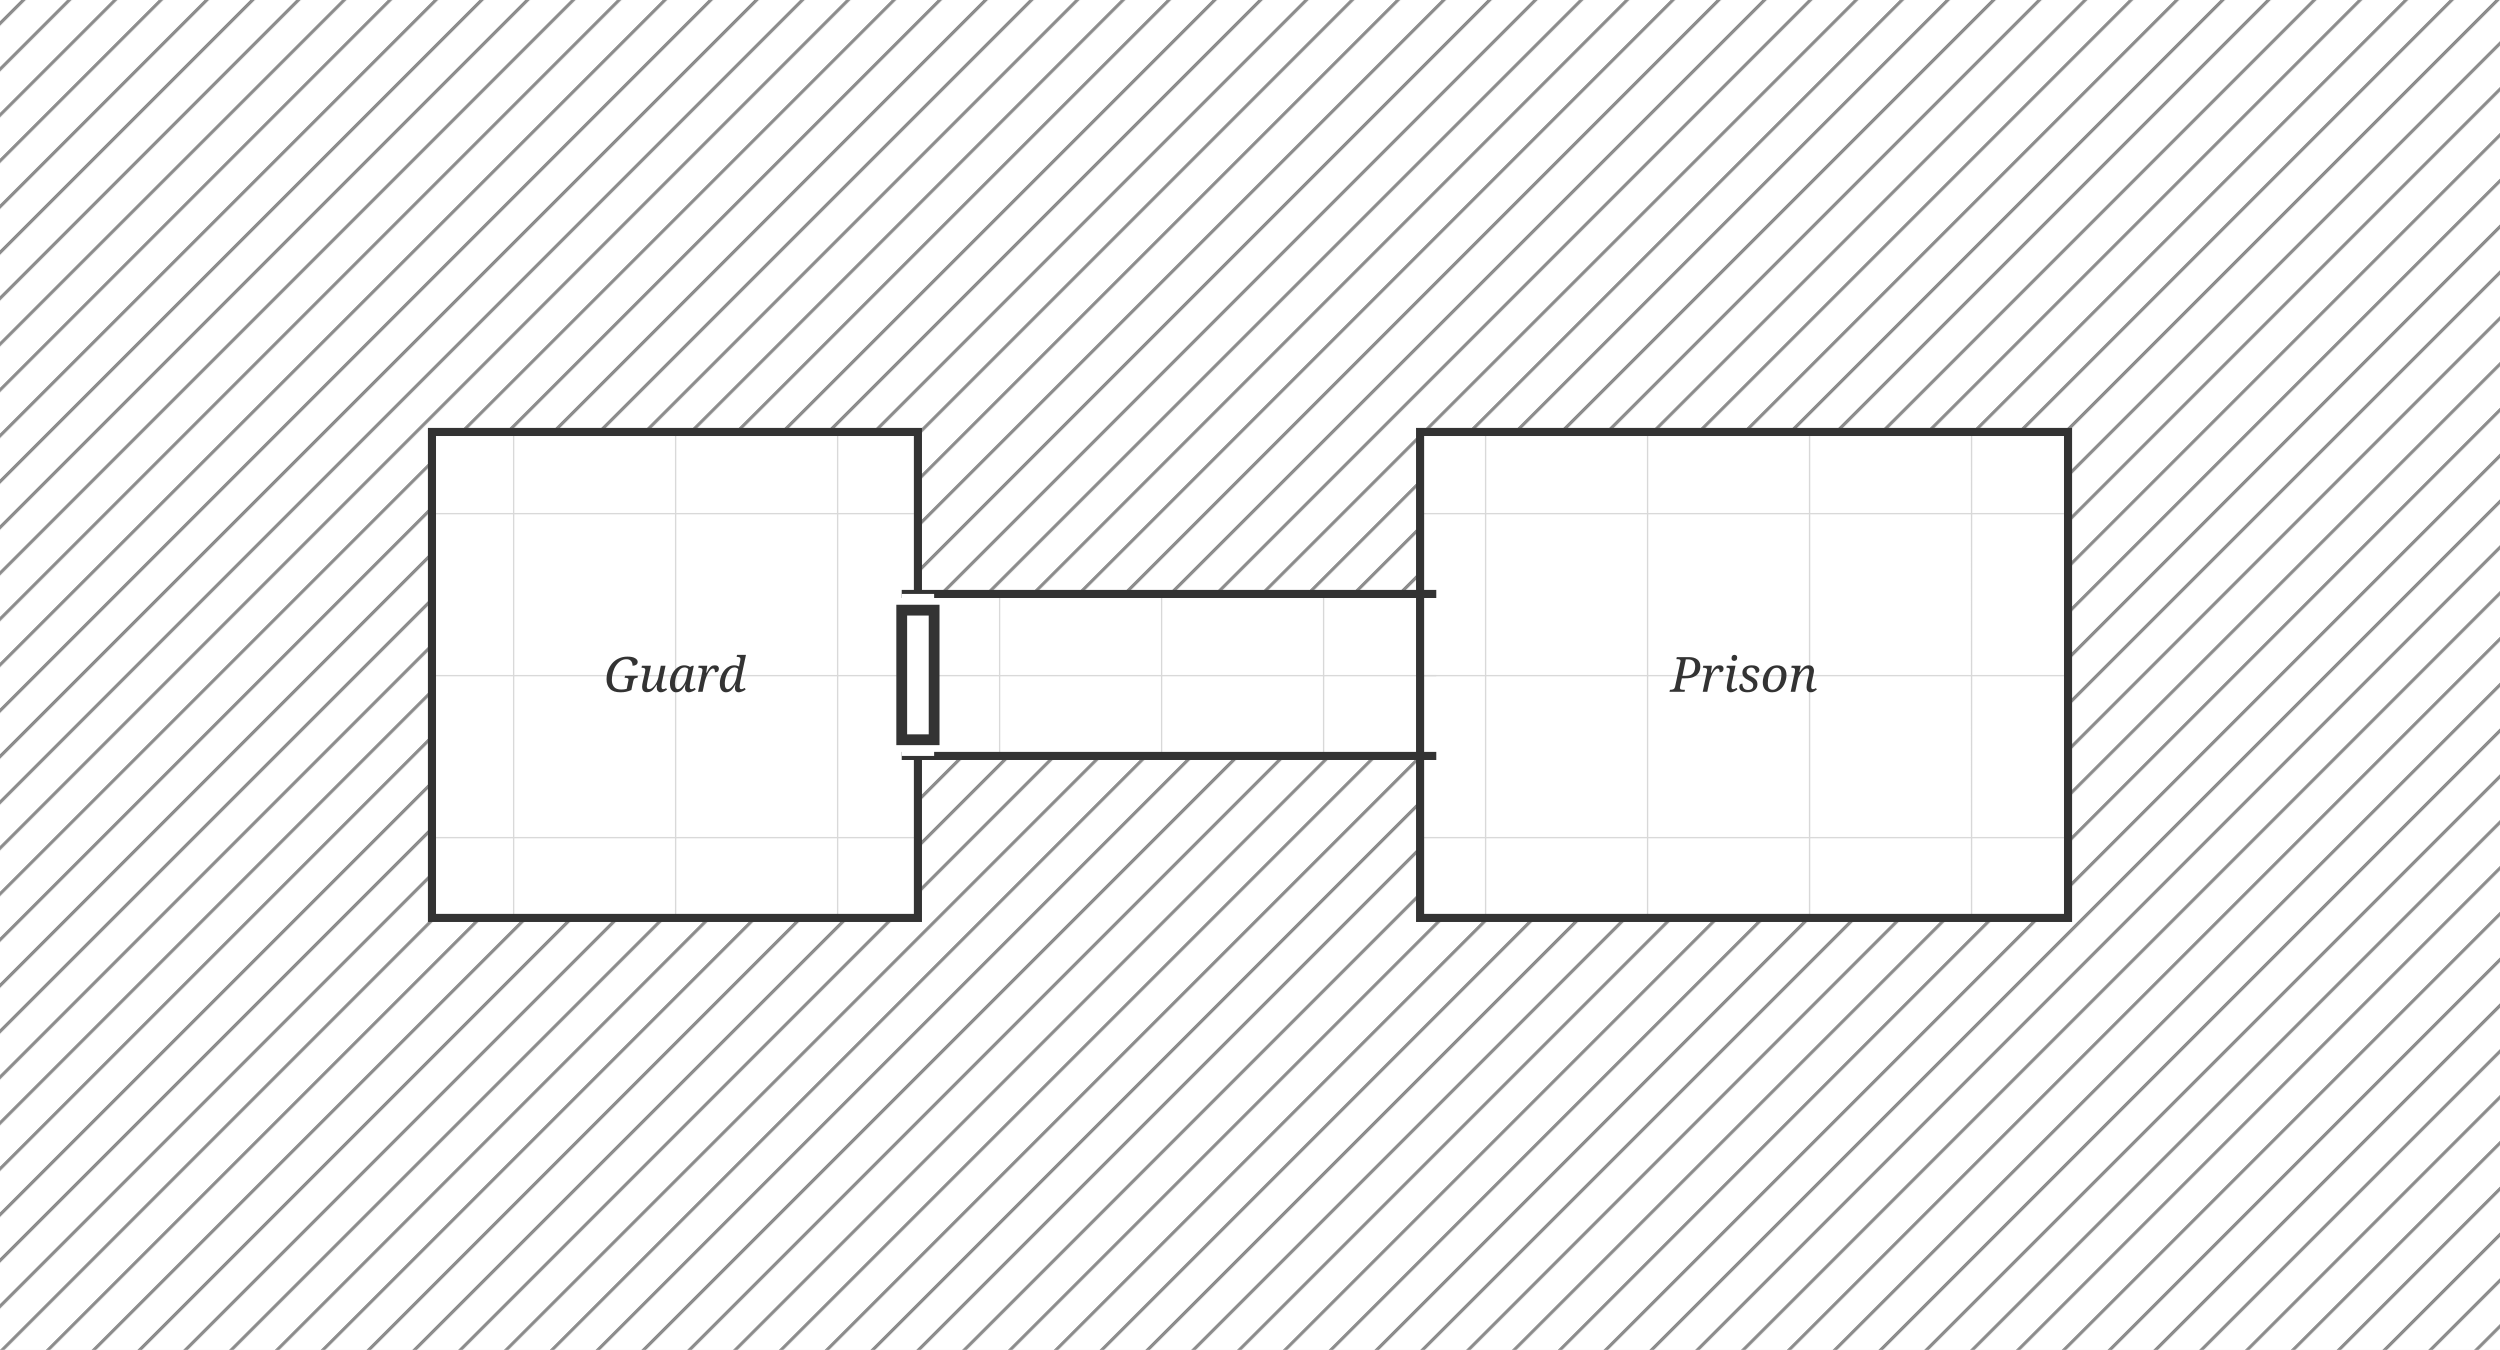
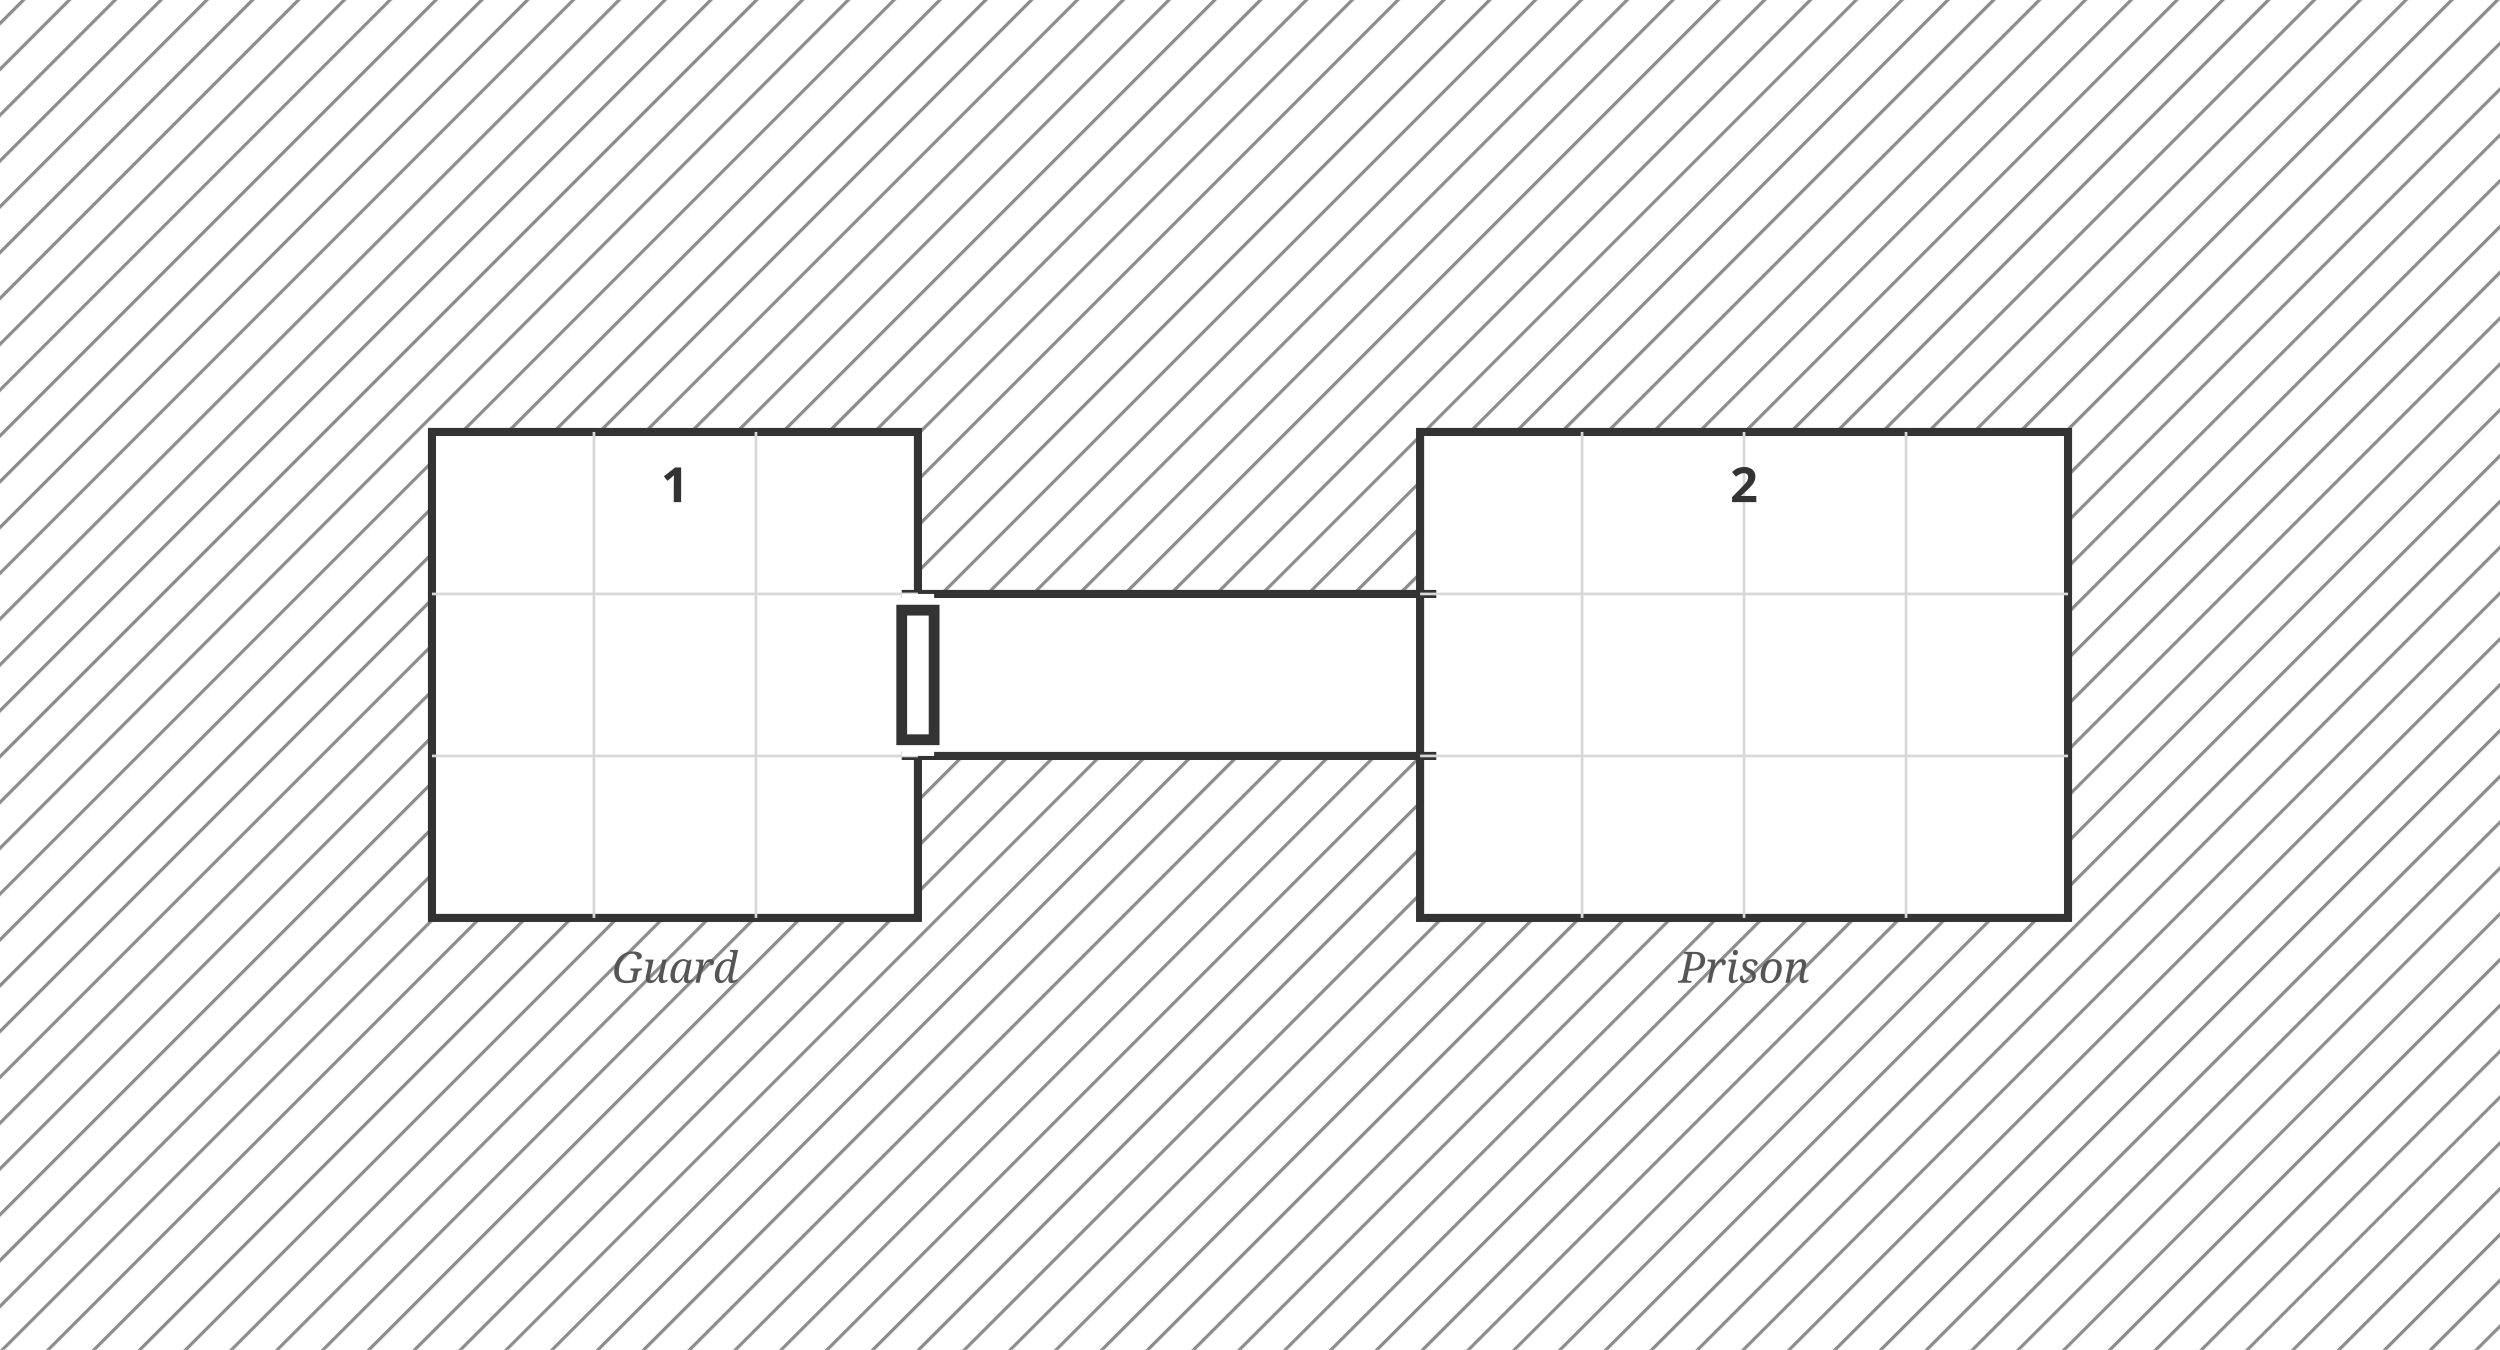
<svg xmlns="http://www.w3.org/2000/svg" viewBox="-125 -125 463 250" width="463" height="250">
  <defs>
    <pattern id="hatch" width="6" height="6" patternTransform="rotate(45 0 0)" patternUnits="userSpaceOnUse">
      <line x1="0" y1="0" x2="0" y2="6" stroke="#888" stroke-width="1.2" />
-     </pattern>
-     <pattern id="floorgrid" width="30" height="30" patternUnits="userSpaceOnUse">
-       <path d="M 30 0 L 0 0 0 30" fill="none" stroke="#d8d8d8" stroke-width="0.5" />
    </pattern>
    <symbol id="door-open" viewBox="0 0 30 30">
      <rect x="0" y="12" width="30" height="6" fill="white" />
      <rect x="0" y="11" width="4" height="8" fill="#333" />
      <rect x="26" y="11" width="4" height="8" fill="#333" />
    </symbol>
    <symbol id="door-locked" viewBox="0 0 30 30">
      <rect x="0" y="12" width="30" height="6" fill="white" />
      <rect x="2" y="11" width="26" height="8" fill="#333" />
      <rect x="4" y="13" width="22" height="4" fill="white" />
    </symbol>
    <symbol id="door-secret" viewBox="0 0 30 30">
      <line x1="0" y1="15" x2="30" y2="15" stroke="#888" stroke-width="1.2" stroke-dasharray="6,6" />
    </symbol>
    <symbol id="door-barred" viewBox="0 0 30 30">
      <rect x="0" y="12" width="30" height="6" fill="white" />
      <rect x="2" y="11" width="26" height="8" fill="#555" />
      <line x1="8" y1="11" x2="8" y2="19" stroke="white" stroke-width="2" />
      <line x1="15" y1="11" x2="15" y2="19" stroke="white" stroke-width="2" />
      <line x1="22" y1="11" x2="22" y2="19" stroke="white" stroke-width="2" />
    </symbol>
  </defs>
  <rect x="-125" y="-125" width="463" height="250" fill="white" />
  <rect x="-125" y="-125" width="463" height="250" fill="url(#hatch)" />
  <rect x="42" y="-15" width="99" height="30" fill="white" />
  <rect x="-45" y="-45" width="90" height="90" fill="white" />
  <rect x="138" y="-45" width="120" height="90" fill="white" />
-   <rect x="42" y="-15" width="99" height="30" fill="url(#floorgrid)" />
-   <rect x="-45" y="-45" width="90" height="90" fill="url(#floorgrid)" />
-   <rect x="138" y="-45" width="120" height="90" fill="url(#floorgrid)" />
  <line x1="42" y1="-15" x2="141" y2="-15" stroke="#333" stroke-width="1.5" />
  <line x1="42" y1="15" x2="141" y2="15" stroke="#333" stroke-width="1.5" />
  <rect x="-45" y="-45" width="90" height="90" fill="none" stroke="#333" stroke-width="1.5" />
  <rect x="138" y="-45" width="120" height="90" fill="none" stroke="#333" stroke-width="1.5" />
+   <line x1="-15" y1="-45" x2="-15" y2="45" stroke="#d8d8d8" stroke-width="0.5" />
+   <line x1="15" y1="-45" x2="15" y2="45" stroke="#d8d8d8" stroke-width="0.5" />
+   <line x1="-45" y1="-15" x2="45" y2="-15" stroke="#d8d8d8" stroke-width="0.5" />
+   <line x1="-45" y1="15" x2="45" y2="15" stroke="#d8d8d8" stroke-width="0.5" />
+   <line x1="168" y1="-45" x2="168" y2="45" stroke="#d8d8d8" stroke-width="0.5" />
+   <line x1="198" y1="-45" x2="198" y2="45" stroke="#d8d8d8" stroke-width="0.5" />
+   <line x1="228" y1="-45" x2="228" y2="45" stroke="#d8d8d8" stroke-width="0.5" />
+   <line x1="138" y1="-15" x2="258" y2="-15" stroke="#d8d8d8" stroke-width="0.5" />
+   <line x1="138" y1="15" x2="258" y2="15" stroke="#d8d8d8" stroke-width="0.5" />
  <use href="#door-locked" x="30" y="-15" width="30" height="30" transform="rotate(90,45,0)" />
-   <text x="0" y="0" text-anchor="middle" dominant-baseline="middle" fill="#333" font-size="9" font-family="serif" font-style="italic">Guard</text>
-   <text x="198" y="0" text-anchor="middle" dominant-baseline="middle" fill="#333" font-size="9" font-family="serif" font-style="italic">Prison</text>
+   <text x="0" y="-32" text-anchor="middle" dominant-baseline="auto" fill="#333" font-size="9" font-family="sans-serif" font-weight="bold">1</text>
+   <text x="0" y="57" text-anchor="middle" dominant-baseline="auto" fill="#555" font-size="8" font-family="serif" font-style="italic">Guard</text>
+   <text x="198" y="-32" text-anchor="middle" dominant-baseline="auto" fill="#333" font-size="9" font-family="sans-serif" font-weight="bold">2</text>
+   <text x="198" y="57" text-anchor="middle" dominant-baseline="auto" fill="#555" font-size="8" font-family="serif" font-style="italic">Prison</text>
</svg>
